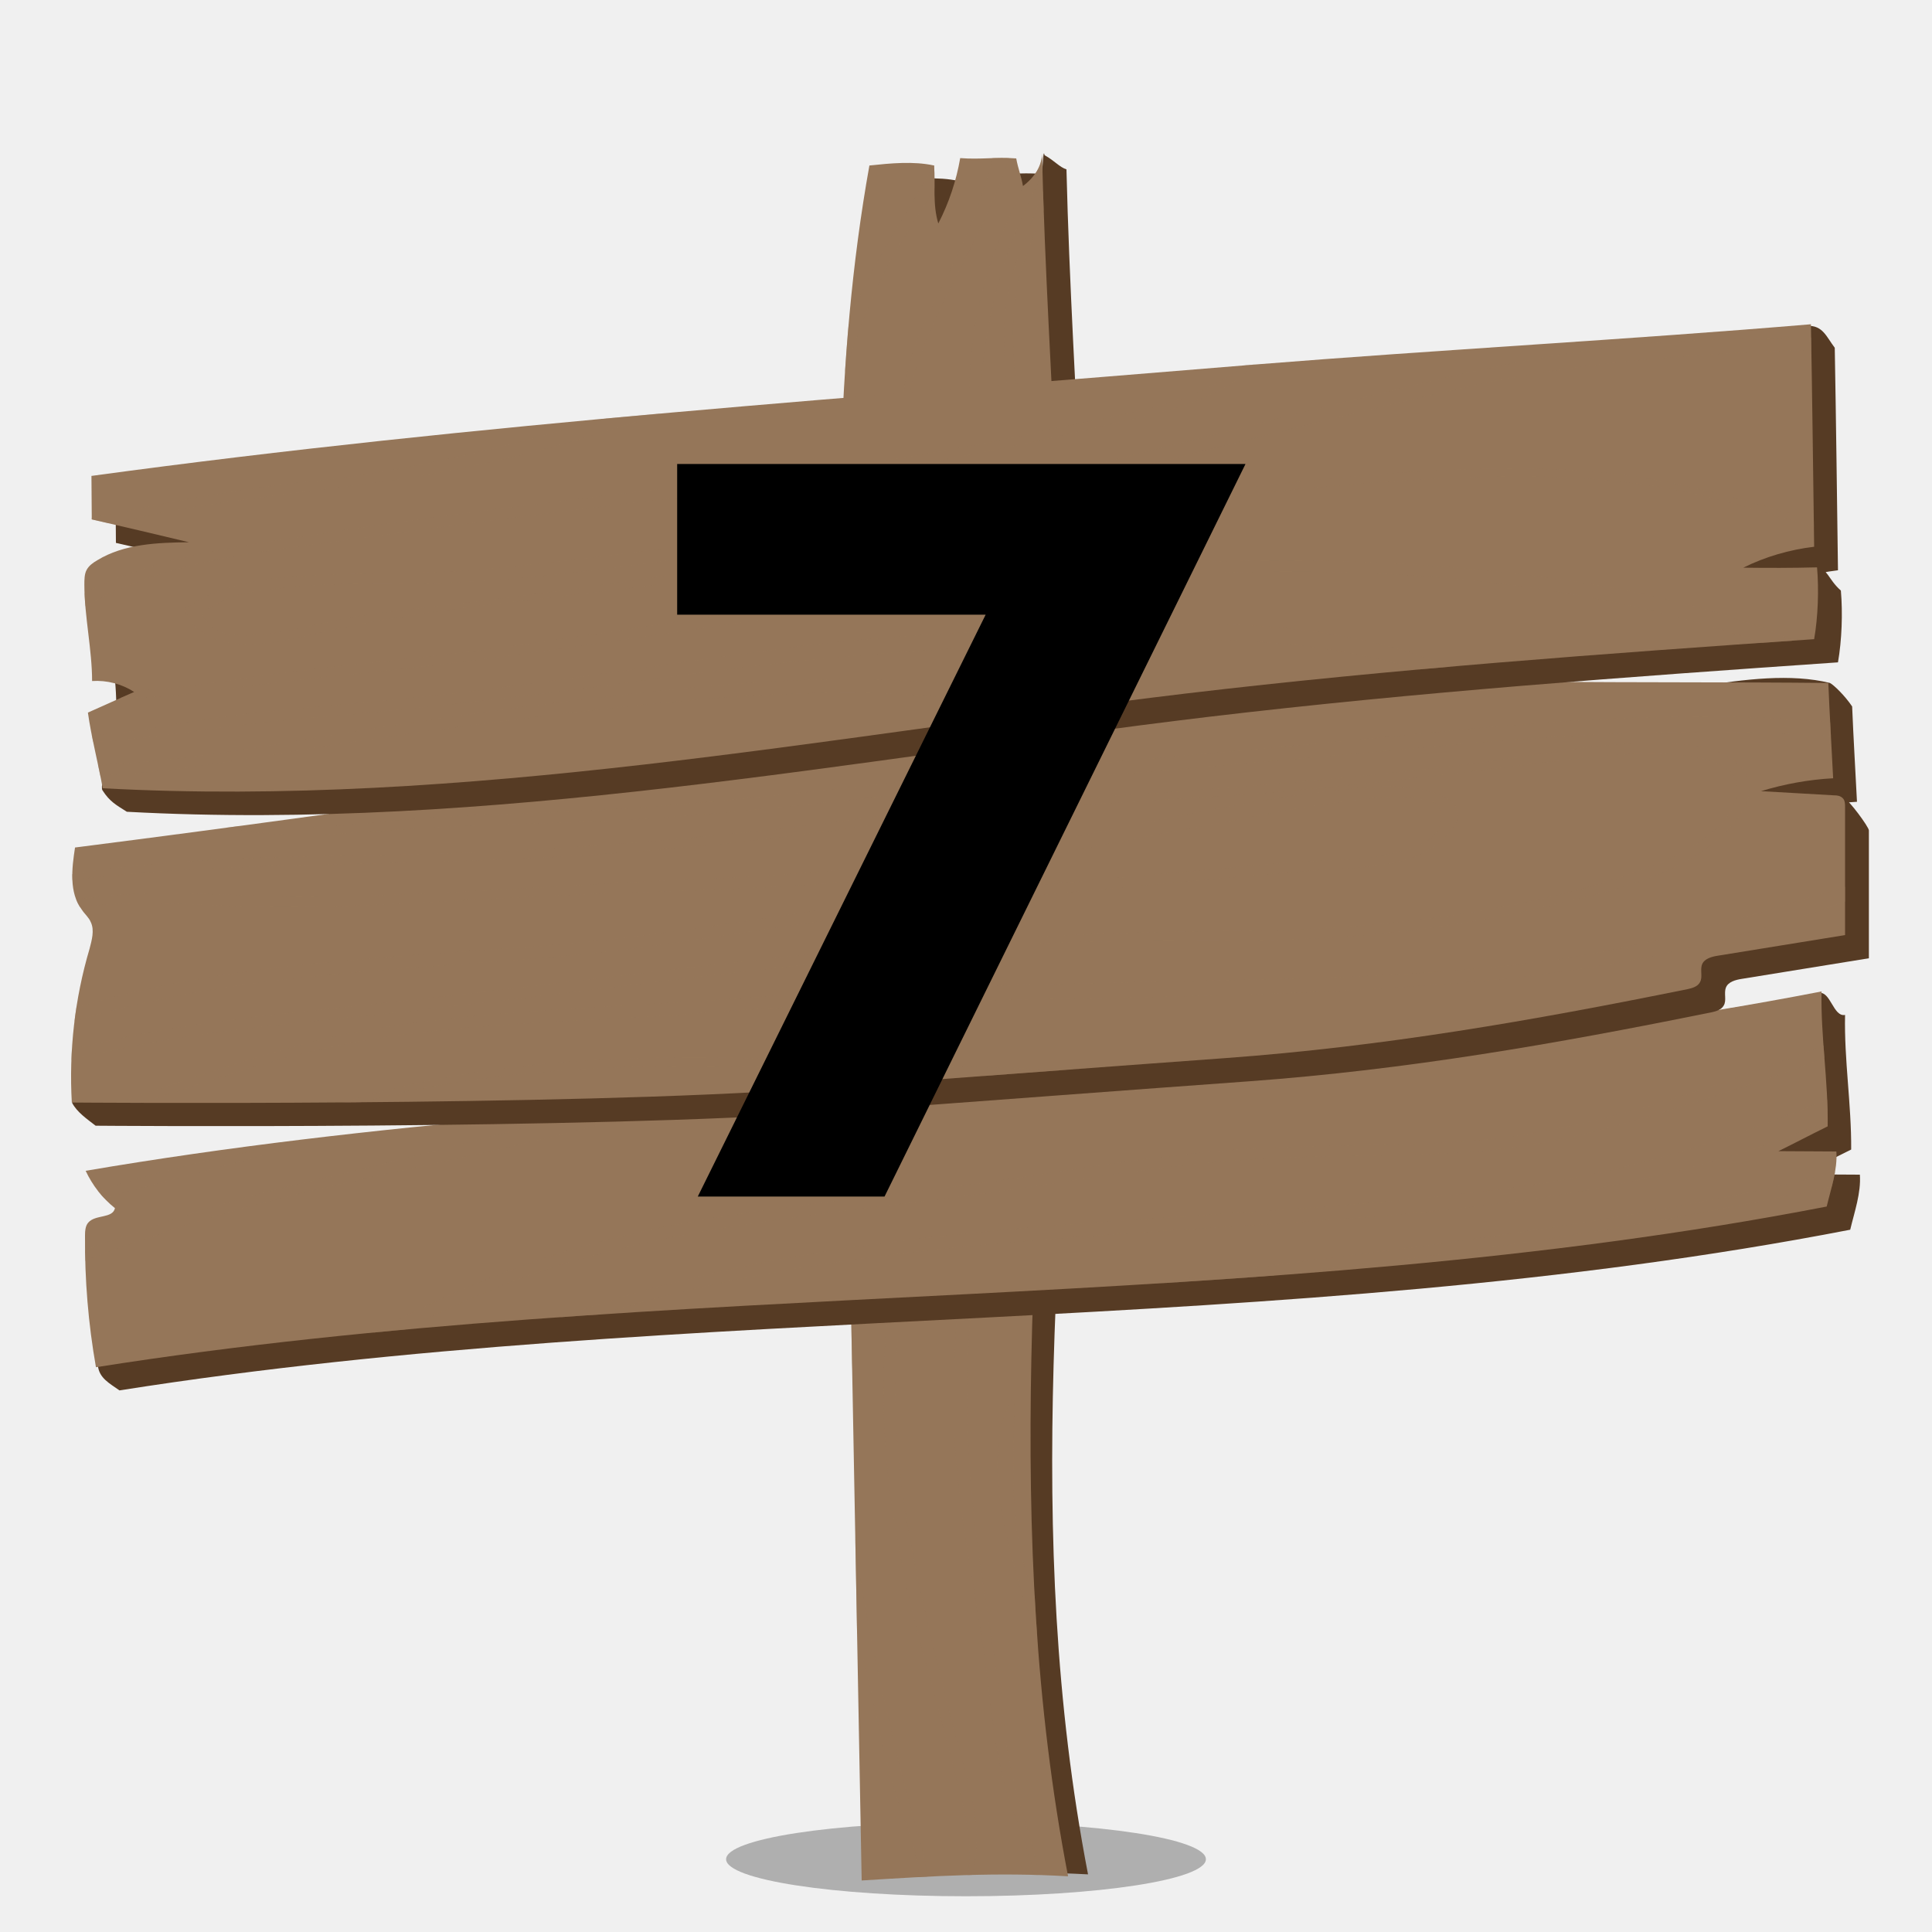
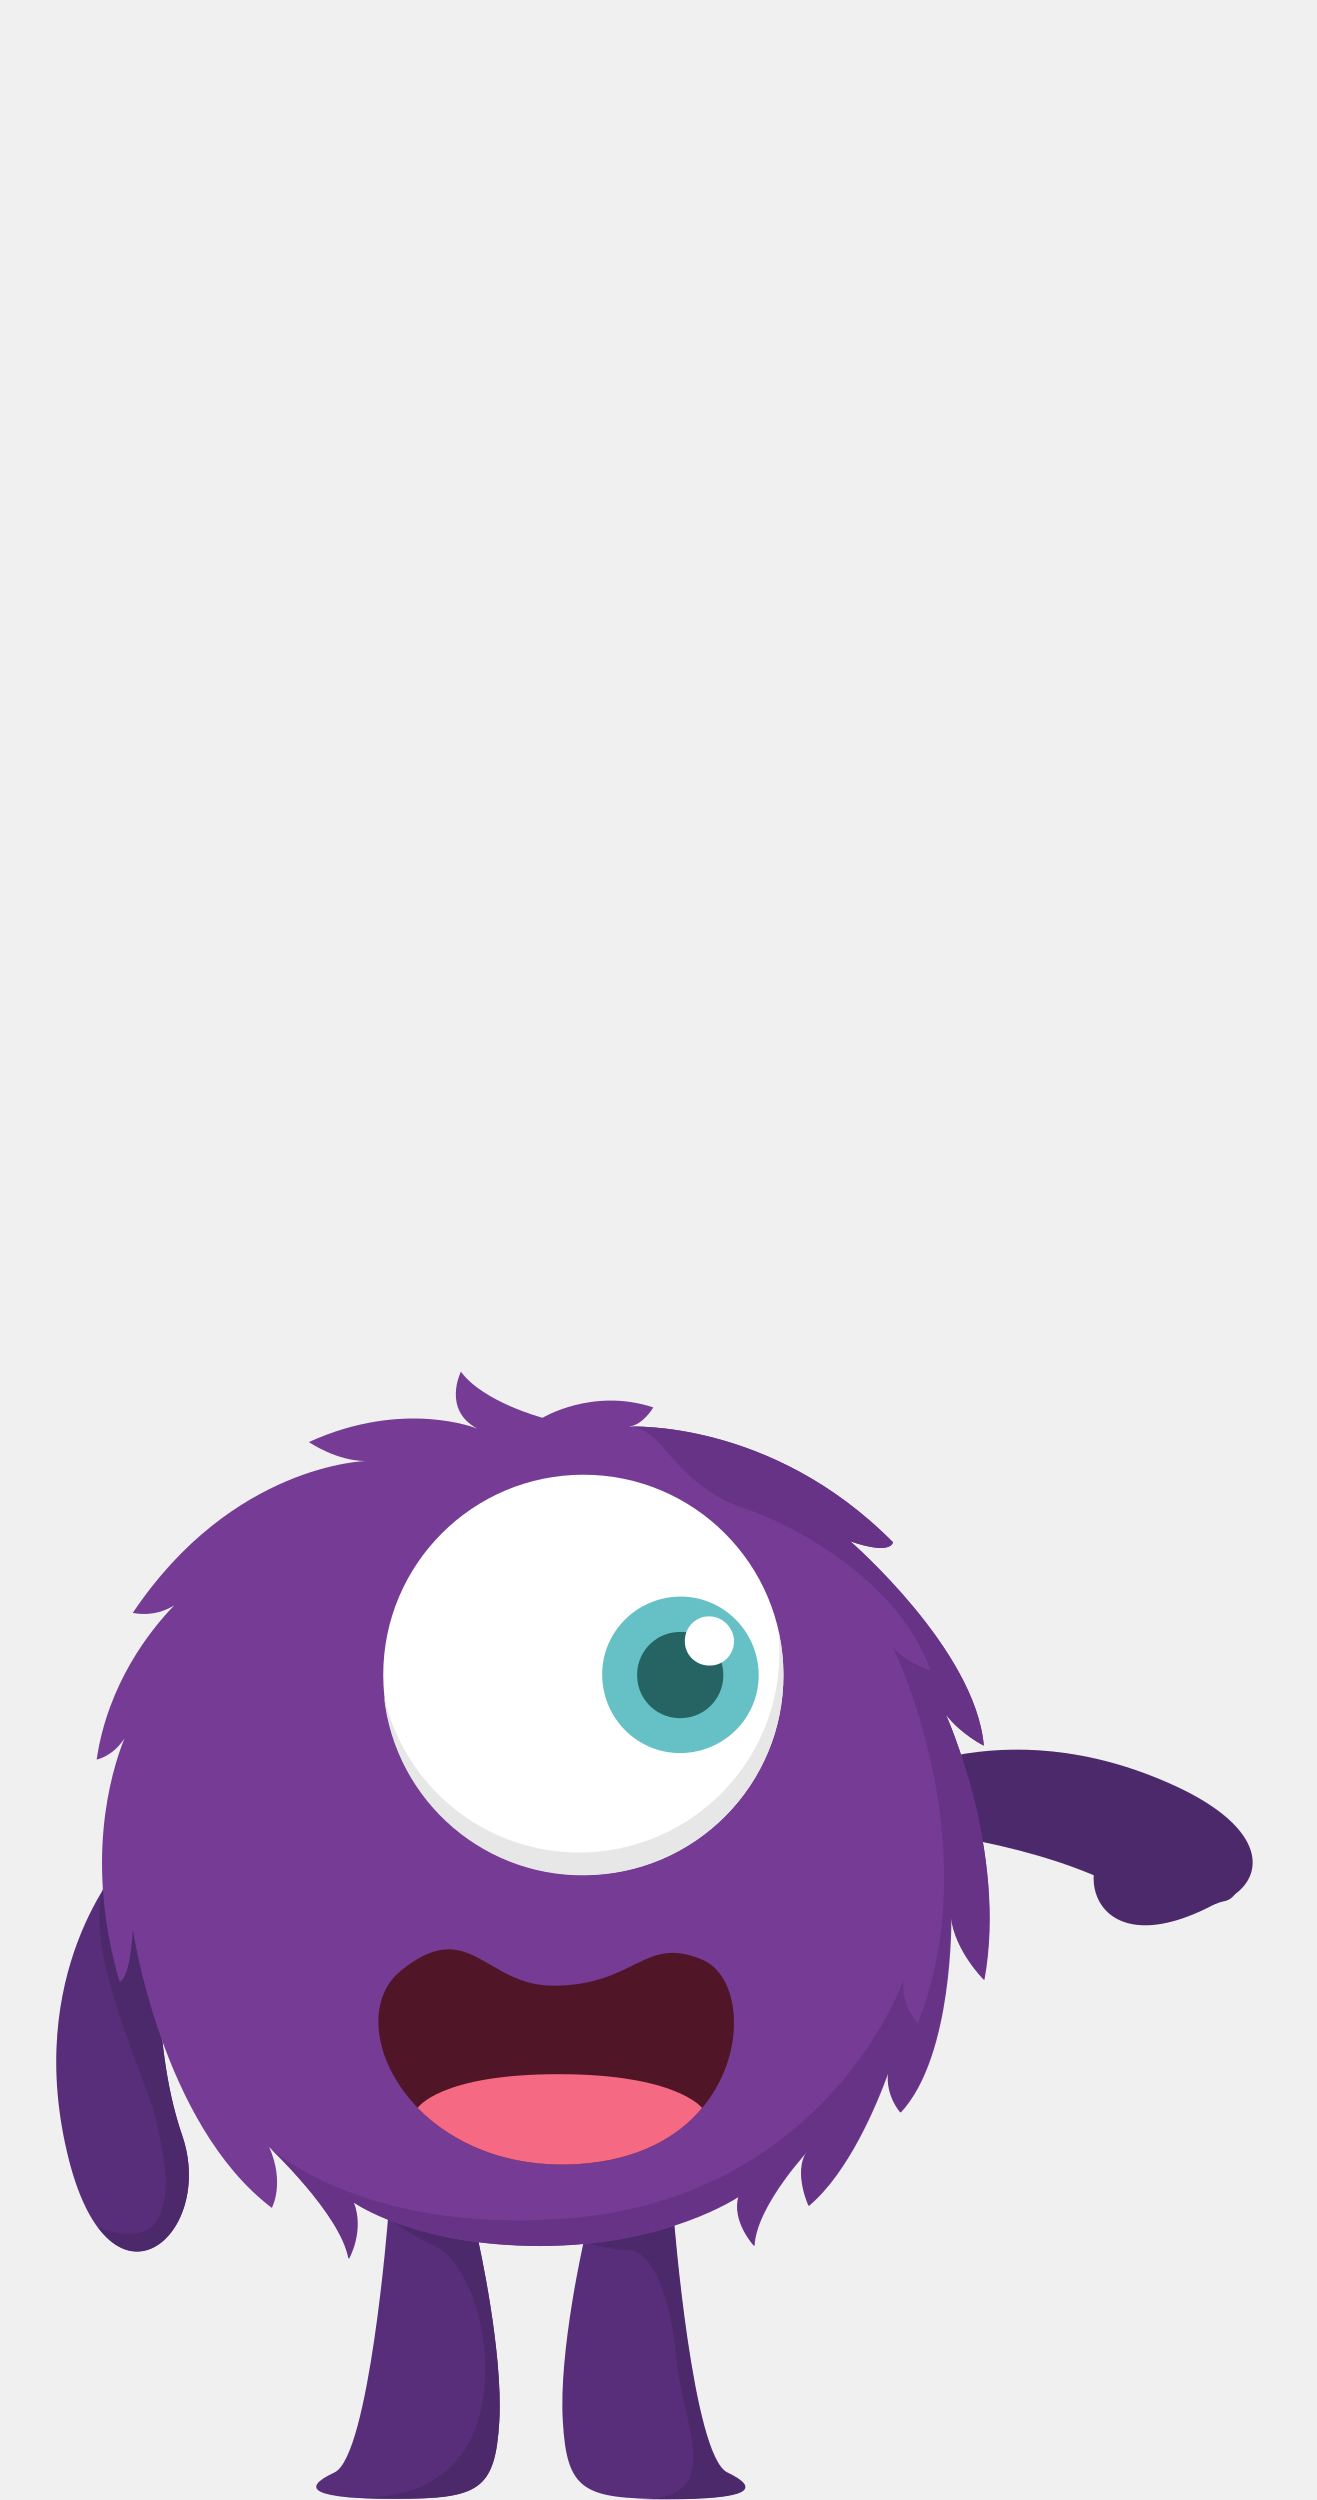
- <svg xmlns="http://www.w3.org/2000/svg" xmlns:xlink="http://www.w3.org/1999/xlink" version="1.1" id="Layer_1" x="0px" y="0px" viewBox="0 0 600 600" style="enable-background:new 0 0 600 600;" xml:space="preserve">
+ <svg xmlns="http://www.w3.org/2000/svg" version="1.1" id="Layer_1" x="0px" y="0px" viewBox="0 0 596.7 1133.1" style="enable-background:new 0 0 596.7 1133.1;" xml:space="preserve">
  <style type="text/css">
- 	.st0{fill:#AFAFAF;}
- 	.st1{fill:#563B24;}
- 	.st2{fill:#957659;}
- 	.st3{clip-path:url(#SVGID_2_);}
- 	.st4{opacity:0.49;fill:#957659;enable-background:new    ;}
- 	.st5{clip-path:url(#SVGID_4_);}
- 	.st6{clip-path:url(#SVGID_6_);}
- 	.st7{clip-path:url(#SVGID_8_);}
- 	.st8{fill:url(#SVGID_9_);}
+ 	.st0{fill:#582D7A;}
+ 	.st1{fill:#4C296B;}
+ 	.st2{fill:#753B95;}
+ 	.st3{fill:#663386;}
+ 	.st4{fill:#FFFFFF;}
+ 	.st5{fill:#E7E7E7;}
+ 	.st6{fill:#66C1C6;}
+ 	.st7{fill:#266363;}
+ 	.st8{fill:#501627;}
+ 	.st9{fill:#F56A82;}
</style>
-   <ellipse class="st0" cx="300" cy="577.4" rx="74.5" ry="11.5" />
  <g>
+     <path class="st0" d="M72.9,863.1l-17.3-19c0,0-46,50.1-24.3,135.1c19.3,75.1,66.9,33.4,51.2-11.3C67.1,923.1,72.9,863.1,72.9,863.1   z" />
+     <path class="st1" d="M82.6,967.8C67.1,923.1,72.9,863,72.9,863l-26.3-6.6c-8.6,28.8,19.8,86.1,23.5,102.1   c3.7,16.2,8.3,32.7,1.8,46.4c-6.4,13.7-27.4,4.7-27.4,4.7C66.2,1038.5,95.1,1004.2,82.6,967.8z" />
    <g>
-       <path class="st1" d="M337.9,582.1c-20.6-106.7-7.4-209.3-1.6-316.7c3.9-70.9-3.4-141.9-5.1-212.8c-2.2-0.7-3.7-2.7-6.8-4.4    c-0.6-3.3-0.6,9.2-1.2,5.8c-6.5-0.5-10.8,0.4-17.4-0.1c-1.2,6.9-3.4,13.7-6.8,20.3c-1.8-5.9-0.9-12-1.3-18    c-6.4-1.4-13.5-0.7-20.1,0c-11,61.2-9.8,123-8.8,184.6c2.1,116,3,226.6,5.1,342.6C296.2,581.9,315.5,580.9,337.9,582.1z" />
-       <path class="st2" d="M331.7,582.7c-20.6-106.7-8.8-214.7-3-322.2c3.9-70.9-3.4-141.9-5.1-212.8c0,3.7-2.2,7.3-5.9,10.1    c-0.6-3.3-1.5-5.3-2.1-8.6c-6.5-0.5-10.8,0.4-17.4-0.1c-1.2,6.9-3.4,13.7-6.8,20.3c-1.8-5.9-0.9-12-1.3-18    c-6.4-1.4-13.5-0.7-20.1,0c-11,61.2-9.8,123-8.8,184.6c2.1,116,4.2,232.1,6.4,348C290.1,582.6,309.4,581.4,331.7,582.7z" />
-       <g>
-         <g>
-           <g>
-             <defs>
-               <path id="SVGID_1_" d="M331.7,582.7c-20.6-106.7-8.8-214.7-3-322.2c3.9-70.9-3.4-141.9-5.1-212.8c0,3.7-2.2,7.3-5.9,10.1        c-0.6-3.3-1.5-5.3-2.1-8.6c-6.5-0.5-10.8,0.4-17.4-0.1c-1.2,6.9-3.4,13.7-6.8,20.3c-1.8-5.9-0.9-12-1.3-18        c-6.4-1.4-13.5-0.7-20.1,0c-11,61.2-9.8,123-8.8,184.6c2.1,116,4.2,232.1,6.4,348C290.1,582.6,309.4,581.4,331.7,582.7z" />
-             </defs>
-             <clipPath id="SVGID_2_">
-               <use xlink:href="#SVGID_1_" style="overflow:visible;" />
-             </clipPath>
-             <g class="st3">
-               <path class="st4" d="M322.6,335.7c7.9-11.4,18.9-21.7,30.2-31.9c1.3-1.3-0.1-3-1.9-1.5c-21.8,17.6-37.6,36.9-44.7,59.2        c-8.2,25.5-10.2,52-10,78c0.4,28.1,7.3,55.7,10.7,83.7c1.5,12.7,2.8,25.2,7.1,37.6c3.7,10.7,10.4,23.5,5.9,34.5        c-0.1,0.5,0.6,0.4,0.7,0c3.6-7.9,1.6-16.2-0.7-24.2c-3.1-10.7-6.4-21.1-7.7-32c-3.3-27.9-9.2-55.7-11.1-83.7        c-1.9-27.4-0.4-54.9,5.9-82C309.9,360.3,314.3,347.6,322.6,335.7z" />
-               <path class="st4" d="M345.4,294.7c-56,34-71.2,89.9-71,137.8c0,27.8,5.3,55.5,12.8,82.9c3.4,12.3,6.7,24.6,9.8,36.9        c3,11.7,6.7,24.9,1.5,36.5c-0.1,0.3,0.4,0.4,0.6,0.1c9.8-17.9,0.1-38.7-4.2-56.9c-6.7-27.8-14.1-55.4-16.2-83.6        c-3.9-55.1,10.8-110.1,67.7-152.4C347.3,295.3,346.9,293.8,345.4,294.7z" />
-               <path class="st4" d="M335.4,281.8c-25.6,18-38.8,43.1-51.1,65.9c-14.7,27-22,54.7-23.6,83.2c-1.6,29,0.7,58,8,86.7        c3.3,12.7,5.2,25.7,9.1,38.3c3.7,12.2,10.8,25.4,6.5,37.9c-0.3,0.8,0.9,1.1,1.3,0.3c4.5-8.3,1.6-17.5-0.9-26        c-3.6-12.1-6.4-24.1-9.2-36.3c-6.7-28.9-12-57.2-11.9-86.5c0.1-56.5,21.5-116.3,73.1-162.4        C337.3,282.3,336.8,280.9,335.4,281.8z" />
-               <path class="st4" d="M321.9,277c-20.5,14.9-36.5,32.6-49.9,50.5c-12.3,16.5-26,35.8-26.7,54.5c0,0.5,0.9,0.2,1-0.1        c7-19.2,15.6-37.2,29.1-55.1c13.4-17.5,29.6-33.8,47.4-49.4C323.4,277,322.5,276.5,321.9,277z" />
-               <path class="st4" d="M278.2,300.2c-10,7-17.1,17.4-23.2,26.1c-0.3,0.4,0.4,0.4,0.7,0.2c4.8-3.5,8-7.8,11.6-11.9        c4-4.8,8.6-9.3,12.6-14C280.9,299.6,279,299.7,278.2,300.2z" />
-               <path class="st4" d="M338.8,531.9c-8-15.7-16.9-30.9-21.2-47.4c-4.3-16.7-2.5-32.7-2.7-49.4c0-0.2-0.7-0.7-0.9-0.4        c-7.4,15-3.6,34,0.3,49.3c4.2,16.2,10.5,33.7,23,48.1C337.8,532.6,339.1,532.7,338.8,531.9z" />
-               <path class="st4" d="M328.4,35.2c0-4.1-0.9-8-3.3-11.6c-0.3-0.5-2.2-0.2-2.1,0.3c4.2,16.6-5.2,33.4-12,49.1        c-8.3,19.3-10.8,39.3-9.7,59.4c0,0.6,2.1,0.4,2.1-0.2c1.5-22.1,4.3-43,13.7-64.2c3.3-7.3,8.2-16.3,10.2-25.1        c-0.4,15.8-11,31.7-14.1,47.1c-3.7,18.7,1.3,37.9,2.1,56.6c0,1.1,1.6,1.2,1.8,0c1.5-9.2-0.6-18.7-1.6-27.8        c-1.3-12.7-1.8-25.1,2.5-37.5C323.2,66.5,331.9,50.7,328.4,35.2z" />
-               <path class="st4" d="M313.7,28.5c-0.3-1.2-2.5,0.2-2.5,0.9c-1.3,18.8-6.7,35.4-15.6,53.3c-7.4,14.9-15.9,30.2-15.2,46.1        c0,0.6,1,0.1,1-0.3c2.2-18.3,12-35.3,20.5-52.5C309.1,61.4,318.2,43.9,313.7,28.5z" />
-               <path class="st4" d="M300.1,26.2c-4.5,18.9-16.6,35.7-26.7,53.4c-8.9,15.6-14.3,32.2-16.3,48.9c0,0.4,0.7,0.9,0.9,0.3        c6.1-18.4,11.3-36.4,22.1-54c9.7-15.5,20.9-31.1,21.4-48.2C301.3,26,300.2,25.5,300.1,26.2z" />
-             </g>
-           </g>
-         </g>
-       </g>
+       <path class="st1" d="M410.8,829.5L395.1,809c0,0,57.5-36.2,137.2,0.3c70.4,32.3,21.1,71.8-20.2,48.6    C470.9,834.7,410.8,829.5,410.8,829.5z" />
+       <path class="st0" d="M512,857.8c10.6,5.5,21.1,7.7,30.5,6.8c12.8-1.3,17.7-15.9,3.9-20.9c-5.2-1.8-17.2-6.1-25.7-5    C507,840.8,498.5,850.7,512,857.8z" />
    </g>
-     <g>
-       <path class="st1" d="M573,315.2c-3.7,0.7-4.5-7.6-8.2-6.8C390.4,340.5,208.9,341.1,34,370.9c2.1,4.5,5.2,8.5,9.1,11.6    c-0.7,3.3-6.1,1.9-8.3,4.5c-0.9,1-1,2.7-1,4c-0.1,9.8-4.6,23.5-3.4,33.1c0.4,3.9,3.6,5.5,6.7,7.7c178-28.1,360.7-15.6,537.5-49.9    c1.3-5.5,3.4-11.4,3-17.1c-5.9,0-12-0.1-18-0.1c5.1-2.5,10.2-5.2,15.3-7.7C575,343,572.7,329.3,573,315.2z" />
-       <path class="st2" d="M565.7,307.9c-178,34.6-360.4,25.3-539.1,55.7c2.1,4.5,5.2,8.5,9.1,11.6c-0.7,3.3-6.1,1.9-8.3,4.5    c-0.9,1-1,2.7-1,4c-0.1,13.7,1,27.3,3.4,40.9c178-28.1,360.7-15.6,537.5-49.9c1.3-5.5,3.4-11.4,3-17.1c-5.9,0-12-0.1-18-0.1    c5.1-2.5,10.2-5.2,15.3-7.7C567.8,335.6,565.4,321.9,565.7,307.9z" />
-       <g>
-         <g>
-           <g>
-             <defs>
-               <path id="SVGID_3_" d="M565.7,307.9c-178,34.6-360.4,25.3-539.1,55.7c2.1,4.5,5.2,8.5,9.1,11.6c-0.7,3.3-6.1,1.9-8.3,4.5        c-0.9,1-1,2.7-1,4c-0.1,13.7,1,27.3,3.4,40.9c178-28.1,360.7-15.6,537.5-49.9c1.3-5.5,3.4-11.4,3-17.1c-5.9,0-12-0.1-18-0.1        c5.1-2.5,10.2-5.2,15.3-7.7C567.8,335.6,565.4,321.9,565.7,307.9z" />
-             </defs>
-             <clipPath id="SVGID_4_">
-               <use xlink:href="#SVGID_3_" style="overflow:visible;" />
-             </clipPath>
-             <g class="st5">
-               <path class="st4" d="M589.4,315.9c-45.2,17.1-90.3,36.2-139.2,38.9c-24.1,1.3-48.1,0.6-72,2.7c-21.5,1.9-42.8,5.3-64,8.6        c-47.1,7-96.1,9.1-141.7,23.5c-41.6,13.1-79.6,36.5-115.7,60.6c-1.2,0.7-0.7,4,0.9,3c39.4-24.5,78.4-50.1,123.6-62.5        c45.6-12.6,93.6-15.2,140.1-22.3c25-3.9,49.8-7.7,75-8.8c22.3-1,44.7-0.3,67.1-2.5c21.2-2.1,41.4-8,61.6-14.4        c21.8-6.8,44.6-14.1,64.8-25C590.3,317.4,590.2,315.6,589.4,315.9z" />
-               <path class="st4" d="M598.4,328.1c-41.7,19-82.3,34.5-128.1,40.7c-40.1,5.3-80.4,7.4-120.8,10.2        c-79.5,5.5-161.3,14.1-230.7,56.4c-0.6,0.4,0.3,1.8,1,1.5c72.3-42,157.8-49,239.5-54.5c80.8-5.5,169.8-7.3,241.1-51.1        C602.1,330.4,599.8,327.4,598.4,328.1z" />
-               <path class="st4" d="M615.1,352.6c-26,6.1-51.5,13.8-77.8,18.9c-26.3,5.2-52.7,9.4-79.2,13.2c-26.3,3.9-52.9,6.4-79.2,10.7        c-18.9,3.1-40,5.9-55.1,18.4c-0.6,0.6-0.6,2.7,0.4,2.1c16.2-12.2,38.2-14.7,57.6-17.7c26.7-4.2,53.8-6.7,80.5-10.7        c25.1-3.7,50.1-7.7,75-12.6c26-5.1,53.2-10.1,77.7-20.1C616,354.6,616.3,352.3,615.1,352.6z" />
-               <path class="st4" d="M225.3,334.4c-42.9,10.4-85.6,22.4-128.6,32.4c-18.9,4.3-37,9.5-55.1,16.2c-8.6,3.1-24.7,6.7-29.6,15.6        c-0.4,0.7,0.9,1.9,1.5,1.3c9.2-8.9,24.1-12.3,35.9-16.6c18.3-6.5,36.8-11.1,55.7-15.4c40.3-9.2,82.7-16.6,121.4-31.6        C227.7,335.9,226.2,334.2,225.3,334.4z" />
-               <path class="st4" d="M86.6,355.9c-29.3,5.3-58.8,13.1-85.7,25.7c-1.2,0.6,0.4,1.6,1.3,1.3c27.6-11.7,56.4-17.4,85.1-25.6        C88.5,356.9,87.5,355.8,86.6,355.9z" />
-             </g>
-           </g>
-         </g>
-       </g>
-     </g>
-     <g>
-       <path class="st1" d="M575.2,219.4c0.4,9.8,1,19.6,1.5,29.6c-7.6,0.4-15.2,1.8-22.4,4c7.6,0.4,11.6-4.9,18.7-4.8    c1,0,7.4,8.6,7.4,9.7c0,12.3,0,27.3,0,39.7c-13.2,2.1-26.3,4.3-39.5,6.4c-1.9,0.3-4.2,0.9-4.9,2.7c-0.7,1.8,0.3,4-0.7,5.6    c-0.7,1.3-2.4,1.8-3.9,2.1c-48.3,9.8-94.3,17.8-143.4,21.4c-42.9,3.1-85.7,6.4-128.6,9.5c-76.8,5.6-229.7,4.3-229.7,4.3    c-2.7-2.1-5.8-4.2-7.3-7.1c4.6-11.9,9.8-30.7,12.6-40.7c0.7-2.7,1.6-5.8,0.4-8.3c-0.6-1.5-1.9-2.5-2.8-3.9    c-4-5.3-3.1-12.8-2.1-19.3c103.7-13.2,208-29.1,311.7-42.3c27.8-3.6,55.6-7,83.5-8.5c19.9-0.9,39.8-0.9,59.9-0.7    c25.1,0.1,58.7-12.6,82.7-6.7C569.5,212.7,573,216.1,575.2,219.4z" />
-       <path class="st2" d="M567.8,212.1c0.4,9.8,1,19.6,1.5,29.6c-7.6,0.4-15.2,1.8-22.4,4c7.6,0.4,15.2,0.9,22.7,1.3    c0.9,0,1.9,0.1,2.7,0.9c0.7,0.7,0.7,1.8,0.7,2.8c0,12.3,0,27.3,0,39.7c-13.2,2.1-26.3,4.3-39.5,6.4c-1.9,0.3-4.2,0.9-4.9,2.7    c-0.7,1.8,0.3,4-0.7,5.6c-0.7,1.3-2.4,1.8-3.9,2.1c-48.3,9.8-94.3,17.8-143.4,21.4c-42.9,3.1-85.7,6.4-128.6,9.5    c-76.8,5.6-229.7,4.3-229.7,4.3c-0.9-16,0.9-32.2,5.5-47.7c0.7-2.7,1.6-5.8,0.4-8.3c-0.6-1.5-1.9-2.5-2.8-3.9    c-4-5.3-3.1-12.8-2.1-19.3C127,250,231.3,234.1,335,220.9c27.8-3.6,55.6-7,83.5-8.5c19.9-0.9,39.8-0.9,59.9-0.7    C508.6,212,537.4,211.8,567.8,212.1z" />
-       <g>
-         <g>
-           <g>
-             <defs>
-               <path id="SVGID_5_" d="M567.8,212.1c0.4,9.8,1,19.6,1.5,29.6c-7.6,0.4-15.2,1.8-22.4,4c7.6,0.4,15.2,0.9,22.7,1.3        c0.9,0,1.9,0.1,2.7,0.9c0.7,0.7,0.7,1.8,0.7,2.8c0,12.3,0,27.3,0,39.7c-13.2,2.1-26.3,4.3-39.5,6.4c-1.9,0.3-4.2,0.9-4.9,2.7        c-0.7,1.8,0.3,4-0.7,5.6c-0.7,1.3-2.4,1.8-3.9,2.1c-48.3,9.8-94.3,17.8-143.4,21.4c-42.9,3.1-85.7,6.4-128.6,9.5        c-76.8,5.6-229.7,4.3-229.7,4.3c-0.9-16,0.9-32.2,5.5-47.7c0.7-2.7,1.6-5.8,0.4-8.3c-0.6-1.5-1.9-2.5-2.8-3.9        c-4-5.3-3.1-12.8-2.1-19.3C127,250,231.3,234.1,335,220.9c27.8-3.6,55.6-7,83.5-8.5c19.9-0.9,39.8-0.9,59.9-0.7        C508.6,212,537.4,211.8,567.8,212.1z" />
-             </defs>
-             <clipPath id="SVGID_6_">
-               <use xlink:href="#SVGID_5_" style="overflow:visible;" />
-             </clipPath>
-             <g class="st6">
-               <path class="st4" d="M427.4,244.3c-34.6,2.4-69.4,11.3-103.5,17.4c-35.5,6.4-70.7,9.8-106.7,11.3        c-40.6,1.6-81.3,5.2-121.8,5.5c-31,0.1-69.5-5.9-98,9.4c-0.4,0.3-0.4,1.6,0.1,1.2c26-12.6,60.2-7.6,88.1-7.4        c31.5,0.1,62.7-2.7,94.2-3.9c32.7-1.3,65.4-1.8,97.7-5.3c32.4-3.4,64.5-10.1,96.4-16c14.7-2.7,29.6-5.9,44.4-7.7        c7.1-0.9,15.2-2.1,22.3-0.7c5.3,1,6.5,0.6,6.8,5.9c0.4,7.1-8.5,9.4-14.1,10.8c-10.8,2.8-22.4,2.2-33.6,3.1        c-16.8,1.5-33.6,3-50.2,4.5c-33.3,3-66.7,6.1-99.8,11c-29.1,4.3-57.8,8.8-87.2,10.8c-61.5,4.6-125.4,6.2-181.1,35.9        c-1.6,0.9-1.5,5.1,0.7,4c56.6-30.3,121.8-31.5,184.4-36.4c32.8-2.5,64.8-8.5,97.4-12.9c35.9-4.9,72.2-8.2,108.4-11.4        c14.6-1.3,29.1-2.7,43.7-3.6c10.8-0.6,24.2-1.3,32.5-9.5C462.9,246.3,437.2,243.6,427.4,244.3z" />
-               <path class="st4" d="M522.7,231.1c-22.3-1.8-44.4,3.6-66.4,6.2c-46.6,5.6-93.7,9.1-140.5,11.7c-27.3,1.6-53.9,6.5-81,9.2        c-26.1,2.7-52.6,4.9-78.9,6.2c-51,2.5-102.8-0.6-152.9,10.7c-0.6,0.1-1,1.3-0.1,1c44.3-7.6,89-7.1,133.8-8.5        c44-1.2,88.4-4.6,131.9-11.1c43.8-6.7,89.1-7,133.2-11c28.4-2.5,56.3-6.1,84.5-9.5c10.1-1.2,63.6-8.3,51.5,15.2        c-5.5,10.7-20.2,16-30.7,19.9c-12.2,4.5-25,7.4-37.6,10c-28.2,5.6-56.6,7.7-85.4,8c-46.2,0.4-91.2,2.7-137.1,7.7        c-48.7,5.2-97.3,11.7-146,16.6c-41.9,4.3-84.5,9.7-122.6,28.7c-2.1,1-1.9,4.3,0.7,3c40.6-20.4,86.3-24.7,130.7-29.3        c47.7-4.8,95.2-11.4,143.1-16.5c23.8-2.5,47.7-5.5,71.6-6.4c24.1-1,48.3-0.4,72.5-1c27.5-0.7,54.7-3.9,81.4-10        c19.6-4.5,47.5-10.1,60.6-27C550.5,240.2,537.1,232.3,522.7,231.1z" />
-               <path class="st4" d="M595.2,268.7c-39.5,11.6-77.4,25.1-118.4,30.2c-40.9,5.1-82.4,5.1-123.4,6.1c-40.6,1-81.1,1.8-121.5,4.9        c-37.4,2.8-75.3,3.4-112.5,9.1c-42.9,6.5-82.3,26.6-125.1,34.2c-0.6,0.1-0.9,1.5-0.1,1.3c36.4-4.6,69.8-20.6,105.5-28.7        c39.1-8.8,79.6-8,119.3-11.3c83-6.5,167-2.2,249.7-10.7c42.8-4.5,86.9-15.2,126.3-32.7C596.1,270.9,596.9,268.3,595.2,268.7z" />
-               <path class="st4" d="M559.9,306c-34.3,13.7-68.9,23.5-104.7,29.9c-64-1.6-128.1-3.4-192.1-6.2c-58.5-2.7-116.5-3.1-172.2,18.1        c-0.6,0.3,0.1,0.7,0.6,0.6c59.1-20.1,120-18.4,181.5-15.7c57.3,2.5,114.8,5.3,172.2,4.9c-7.6,1.2-15.3,2.4-23,3.3        c-50.4,6.1-101.2,8.5-151.8,12.6c-48.3,4-95.8,9.7-142.3,23.8c-44.6,13.4-87.9,31.5-129.4,52.7c-0.7,0.4-0.9,1.8,0.1,1.3        c45-20.4,90-40.3,137.6-53.8c48.9-13.8,99.1-18.3,149.6-22c49.3-3.6,98.8-6.1,147.8-12.8c42.8-5.8,87.5-14.4,126-34.9        C560.5,307.5,560.9,305.5,559.9,306z" />
-               <path class="st4" d="M578.1,225.3c-44.4-5.2-89-2.2-133.4,2.2c-45.3,4.5-90.8,8.3-136.2,12.5c-43.4,4-86.8,10-130.3,12        c-19.3,0.9-38.5,1-57.6,3c-19.5,1.9-40.4,4.5-59.4-1.2c-0.4-0.1-0.6,0.7-0.1,0.9c17.5,5.5,35.2,5.1,53.5,3.6        c19-1.5,37.7-2.2,56.7-2.7c44.3-1,88.2-7.1,132.4-11.3c45.3-4.2,90.8-7.7,136.1-12c46.1-4.5,92-7,138.2-3        C579.9,229.6,580.1,225.6,578.1,225.3z" />
-             </g>
-           </g>
-         </g>
-       </g>
-     </g>
-     <g>
-       <path class="st1" d="M569.8,108c0.4,22.1,0.7,46.9,1,69.1c-7.6,0.9-15.2,3.1-22,6.5c4.2,0.1,11.1-7.3,15.3-7.3    c3.4,0,3.6,3.6,7.6,7.1c0.6,7,0.3,15.4-0.9,22.3c-65.2,4.5-130.4,9.2-195.3,16.9C263.7,236,151.8,258.2,39.4,252.1    c-3.3-2.1-5.3-3.1-7.6-6.7c-1-1.8,3.3-14.4,3-16.8c4.8-2.1,9.5-4.3,14.4-6.4c-3.9-2.5-8.5-3.7-13.1-3.4c0-9.7-2.4-20.2-2.4-29.9    c0-1.6,0-3.3,0.7-4.6c0.7-1.3,1.9-2.2,3.3-3c8.3-5.1,18.7-5.5,28.5-5.6c-10.1-2.4-20.1-4.8-30.2-7.1c0-4.5-0.1-9.1-0.1-13.5    c120.9-16.5,239.8-24.5,361.4-34.6c52.4-4.3,111.6-15.3,164-19.3C566.1,101,567.2,104.6,569.8,108z" />
-       <path class="st2" d="M562.4,100.7c0.4,22.1,0.7,46.9,1,69.1c-7.6,0.9-15.2,3.1-22,6.5c7.6,0.1,15.2,0.1,22.9-0.1    c0.6,7,0.3,15.4-0.9,22.3c-65.2,4.5-130.4,9.2-195.3,16.9c-111.9,13.4-223.7,35.5-336.2,29.4c-1.3-7.3-3.6-16.2-4.6-23.5    c4.8-2.1,9.5-4.3,14.4-6.4c-3.9-2.5-8.5-3.7-13.1-3.4c0-9.7-2.4-20.2-2.4-29.9c0-1.6,0-3.3,0.7-4.6c0.7-1.3,1.9-2.2,3.3-3    c8.3-5.1,18.7-5.5,28.5-5.6c-10.1-2.4-20.1-4.8-30.2-7.1c0-4.5-0.1-9.1-0.1-13.5c120.9-16.5,239.8-24.5,361.4-34.6    C447.1,108.6,505.4,105.5,562.4,100.7z" />
-       <g>
-         <g>
-           <g>
-             <defs>
-               <path id="SVGID_7_" d="M562.4,100.7c0.4,22.1,0.7,46.9,1,69.1c-7.6,0.9-15.2,3.1-22,6.5c7.6,0.1,15.2,0.1,22.9-0.1        c0.6,7,0.3,15.4-0.9,22.3c-65.2,4.5-130.4,9.2-195.3,16.9c-111.9,13.4-223.7,35.5-336.2,29.4c-1.3-7.3-3.6-16.2-4.6-23.5        c4.8-2.1,9.5-4.3,14.4-6.4c-3.9-2.5-8.5-3.7-13.1-3.4c0-9.7-2.4-20.2-2.4-29.9c0-1.6,0-3.3,0.7-4.6c0.7-1.3,1.9-2.2,3.3-3        c8.3-5.1,18.7-5.5,28.5-5.6c-10.1-2.4-20.1-4.8-30.2-7.1c0-4.5-0.1-9.1-0.1-13.5c120.9-16.5,239.8-24.5,361.4-34.6        C447.1,108.6,505.4,105.5,562.4,100.7z" />
-             </defs>
-             <clipPath id="SVGID_8_">
-               <use xlink:href="#SVGID_7_" style="overflow:visible;" />
-             </clipPath>
-             <g class="st7">
-               <path class="st4" d="M368.7,225.9c-29.1-7-58.7-13.2-88.5-14.6c-31.8-1.5-63.9,1.8-95.5,5.5c-30.2,3.6-60.2,7.7-90,12.9        c-30.9,5.3-61.2,9.4-92.7,8c-0.7,0-1.6,1.8-0.7,1.9c27.8,3.9,56.3-0.9,83.8-5.3c30.5-5.1,61.1-9.2,91.8-12.9        c30.9-3.7,61.9-6.7,93-6.2c33,0.4,65.1,8,97.4,13.7C368.5,229,370.3,226.4,368.7,225.9z" />
-               <path class="st4" d="M460.6,211.8c-29.7-15.3-65.5-18.9-98.5-17.7c-41.4,1.3-82.7,2.2-123.7,7.9        c-41.7,5.6-83.3,12.5-125.4,16.2c-17.8,1.6-35.5,3-53.2,5.8c-16.9,2.8-36.1,7.3-52.7,1.2c-1.2-0.4-0.9,1.2-0.1,1.5        c11.7,4.8,24.4,3.9,36.7,2.5c17.4-1.9,34.6-4.9,52.1-6.2c40.1-3.3,79.8-8.3,119.6-13.8c43.4-5.9,86.2-8.6,130-10.2        c39.8-1.5,77.2,0.1,114.5,15.9C462.6,215.8,462.7,212.9,460.6,211.8z" />
-               <path class="st4" d="M574.9,207.8c-37.1-21.1-82.1-28.1-124-31.6c-46.3-3.9-92.7-2.2-139,2.7c-48.9,5.2-97.2,13.8-145.7,20.8        c-25.1,3.6-50.4,5.9-75.6,8.9c-25.3,3.1-50.5,9.1-75.9,3.9c-1.3-0.3-1.9,1.2-0.4,1.5c19.9,4.9,40.1,2.2,60.2-0.6        c23-3.1,46.1-4.9,69.1-7.9c49-6.1,97.7-14.4,146.8-20.4c94.5-11.4,194-14.7,282.7,24.8C575,211.1,577.4,209.3,574.9,207.8z" />
-               <path class="st4" d="M585.3,168.3c-32.1-9.4-63.4-20.6-97-22.3c-34.9-1.8-70,1.8-104.6,5.8c-73.8,8.8-146.8,23.6-220.4,33.1        c-16.8,2.2-33.7,3.9-50.5,6.2c-12.2,1.8-24.5,6.2-36.8,6.2c-3.9,0-7.4,0-10.5-3c-4.2-4.2-3.6-3.6,1.6-6.7        c5.5-3.3,13.4-4.2,19.6-4.9c14-1.8,28.2-1.2,42.3-1.5c32.7-0.4,66.1-5.3,98.3-10c36.8-5.3,73.2-13.2,109.5-22        c39.2-9.5,78.3-19.9,117.7-28.8c42.8-9.7,85-11.3,128.6-12.3c3,0,1-3.3-1-3.3c-23.3,0-46.6-0.1-70,1.8        c-25,2.1-49.5,7.4-73.7,13.2c-47.5,11.4-94.9,24.2-142.6,34.8c-48,10.5-96.3,17.4-145.1,22.1c-18.4,1.8-36.8,0.9-55.4,2.1        c-12.9,0.7-26.7,2.4-37.6,10.1c-0.4,0.3-0.3,1,0,1.3c8.2,16.8,34,7.7,47.7,4.9c36.5-7.6,74.6-9.7,111.6-15.4        c79.5-12.2,159.7-28.8,240.7-31.5c22.1-0.7,44.3,0,66,4.6c20.9,4.5,41.1,11.7,61.8,17.1C586.9,170.5,586.6,168.7,585.3,168.3z        " />
-               <path class="st4" d="M393.1,105.2c-11.9,20.4-46.9,23.6-67.9,28.4c-39.7,9.1-80.1,13.5-120.5,18.3        c-38,4.5-76.1,9.2-113.9,15.2c-29.3,4.6-59.9,8.9-82.6,29.7c-1.8,1.6,2.2,3.4,3.6,2.1c27.6-25,68.3-27.2,103.5-32.2        c40.4-5.8,80.8-10.5,121.4-15.3c35.7-4.3,70.6-10.7,105.5-19c15.9-3.9,45.5-8.6,51.7-26.6C394.2,105,393.2,104.9,393.1,105.2z        " />
-               <path class="st4" d="M226.7,118.7C183,131.1,141.4,145,96,149.6c-19.8,1.9-39.1,5.5-58.5,9.5c-11.1,2.2-28.1,3.9-35.4,14        c-0.6,0.7,1,1.5,1.6,1c11.6-9.2,26.7-10.7,40.7-13.7c22.7-4.6,45.5-7,68.3-10c39.2-4.9,78.4-15.7,115.1-30.3        C229.5,119.7,227.7,118.4,226.7,118.7z" />
-             </g>
-           </g>
-         </g>
-       </g>
-     </g>
-     <g>
-       <circle class="st2" cx="291.9" cy="161.8" r="8.3" />
-       <radialGradient id="SVGID_9_" cx="287.61" cy="-141.436" r="10.394" gradientTransform="matrix(1 0 0 1 0 300)" gradientUnits="userSpaceOnUse">
-         <stop offset="0" style="stop-color:#E6E7E8" />
-         <stop offset="1" style="stop-color:#58595B" />
-       </radialGradient>
-       <circle class="st8" cx="290.1" cy="160.6" r="8.3" />
-     </g>
-   </g>
-   <text transform="matrix(1 0 0 1 -218.5337 363.9893)" style="font-family:'Raleway-ExtraBold'; font-size:320.392px;">2</text>
-   <g>
-     <path d="M306.1,190.9h-95.8v-46.8h176.5L274.7,371.6h-58L306.1,190.9z" />
+     <path class="st0" d="M175.9,1005.1c0,0-8.5,108.2-24.3,115.5c-15.8,7.4-10.2,12,27.6,12s45.2-3.7,47.1-35.1   c1.8-31.4-9.5-81.6-9.5-81.6L175.9,1005.1z" />
+     <path class="st0" d="M329.7,1120.6c-15.8-7.4-24.3-115.5-24.3-115.5l-40.8,10.8c0,0-11.5,50.2-9.5,81.6   c1.8,31.4,9.3,35.1,47.1,35.1C339.7,1132.6,345.2,1128.1,329.7,1120.6z" />
+     <path class="st1" d="M218.5,1089.7c-6,31.8-30,45.6-66,41.5c6,0.9,14.7,1.3,26.7,1.3c37.8,0,45.2-3.7,47.1-35.1   c1.8-31.4-9.5-81.6-9.5-81.6L176,1005c0,0,6.6,6.5,21,12.9C211.1,1024.3,224.5,1057.9,218.5,1089.7z" />
+     <path class="st1" d="M306.5,1068.9c2.9,31,24,65.1-18.4,63.6l0,0c4.2,0.3,8.6,0.3,13.8,0.3c37.8,0,43.4-4.6,27.6-12   c-15.8-7.4-24.3-115.5-24.3-115.5l-40.8,10.8c0,0,11.3,3.7,20.6,3.7S303.8,1037.8,306.5,1068.9z" />
+     <path class="st2" d="M428.7,777.1c6.8,8.9,17.2,14.1,17.2,14.1c-3.7-43.4-60.5-92.6-60.5-92.6c19,6.5,19.3,0.4,19.3,0.4   C349.4,643,285,646.6,285,646.6c6.5-0.7,11.1-8.7,11.1-8.7c-27.5-9.1-50.2,4.7-50.2,4.7s-27-7.2-37-20.9c0,0-8.6,17.2,7.4,25.8   c0,0-33.1-13.6-76.3,6.1c0,0,12.4,8.6,25.8,8.6c0,0-60.4,1.3-105.6,68.8c0,0,9.3,2.5,18.8-3.4c-11,11.3-30.1,35.5-35.2,69.9   c0,0,7.3-1.3,12.6-9.6c-6.5,16.3-18,56.5-2.2,110.3c0,0,4.7-0.3,6-23.7c0,0,13,88.3,63,126.2c0,0,6.1-11-1.2-27.6   c0,0,32.6,30.5,36.2,50.7c0,0,7.2-12.5,2.2-25.6c0,0,27.4,19.8,84.6,19.8s90-22.4,90-22.4c-3.3,11.3,7,22.4,7,22.4   c0.9-18.8,25.9-44.9,25.9-44.9c-9.5,8.6-1.2,26.7-1.2,26.7c17.9-15.1,30.5-45.2,36.1-60.6c-1.3,10.8,5.5,18.3,5.5,18.3   c24-25.8,22.9-88.8,22.9-88.8c1.7,15.6,15,28.7,15,28.7C456.8,839.3,428.7,777.1,428.7,777.1z" />
+     <path class="st3" d="M121.7,973c0,0,32.6,30.5,36.2,50.7c0,0,7.2-12.5,2.2-25.6c0,0,27.4,19.8,84.6,19.8s90-22.4,90-22.4   c-3.3,11.3,7,22.4,7,22.4c0.9-18.8,25.9-44.9,25.9-44.9c-9.5,8.6-1.2,26.7-1.2,26.7c17.9-15.1,30.5-45.2,36.1-60.6   c-1.3,10.8,5.5,18.3,5.5,18.3c24-25.8,22.9-88.8,22.9-88.8c1.7,15.6,15,28.7,15,28.7c11-58.1-17.2-120.2-17.2-120.2   c6.8,8.9,17.2,14.1,17.2,14.1c-3.7-43.4-60.5-92.6-60.5-92.6c19,6.5,19.3,0.4,19.3,0.4c-55.3-55.9-119.7-52.4-119.7-52.4   s6.6-0.8,14.7,8.5c8.1,9.1,17.9,21.9,37.9,28.6c20.1,6.5,69.8,32.1,84.1,73.3c0,0-11.7-3.5-17.2-10.8c0,0,43.9,88.4,11.5,170.9   c0,0-8.1-8.5-6.4-19.8c0,0-34,98-151.2,108.1C164.1,1013.2,121.7,973,121.7,973z" />
+     <ellipse class="st4" cx="264.4" cy="759.1" rx="90.7" ry="90.7" />
+     <path class="st5" d="M354.9,754.1c-0.3-5.1-1-10.2-2.1-14.7c0.1,1.3,0.3,2.9,0.3,4.3c2.9,50.1-35.3,92.8-85.4,95.8   c-45,2.5-84.1-28-93.7-70.8c5,48,46.8,84,95.4,81.1C319.5,847,357.9,804.1,354.9,754.1z" />
+     <path class="st6" d="M343.8,757.1c1.2,19.6-13.8,36.2-33.4,37.4c-19.6,1.2-36.2-13.8-37.4-33.4c-1.2-19.6,13.8-36.2,33.4-37.4   C325.9,722.5,342.6,737.6,343.8,757.1z" />
+     <path class="st7" d="M327.8,758.1c0.7,10.8-7.6,20.1-18.4,20.6c-10.8,0.7-20.1-7.6-20.6-18.4c-0.7-10.8,7.6-20.1,18.4-20.6   C317.9,738.9,327.3,747.3,327.8,758.1z" />
+     <path class="st4" d="M332.7,743.2c0.3,6.1-4.3,11.5-10.6,11.7c-6.1,0.3-11.5-4.3-11.7-10.6c-0.3-6.1,4.3-11.5,10.6-11.7   C326.9,732.4,332.1,737,332.7,743.2z" />
+     <path class="st8" d="M250.7,900c37.6,0,41.2-23.2,67.8-11.7c26.6,11.5,19.9,87.6-56,92.5c-75.9,4.9-109.6-64.1-80.8-87.6   C212.7,868,219.8,900,250.7,900z" />
+     <path class="st9" d="M189.3,955.4c15.5,15.8,40.3,27.5,73.2,25.4c26.5-1.8,44.6-12,55.7-25.4c-0.2-0.2-11.7-15.3-65.1-15.3   C199.1,940.1,189.3,955.4,189.3,955.4z" />
+     <path class="st1" d="M552.3,862.1c0.7-0.3,1.4-0.1,2.1-0.3c5.2-0.7,8.2-6.3,5.7-11.5l0,0c-9.6-21.9-35.2-30.8-54-18.8   C484.1,846.4,495.7,893.4,552.3,862.1z" />
  </g>
</svg>
